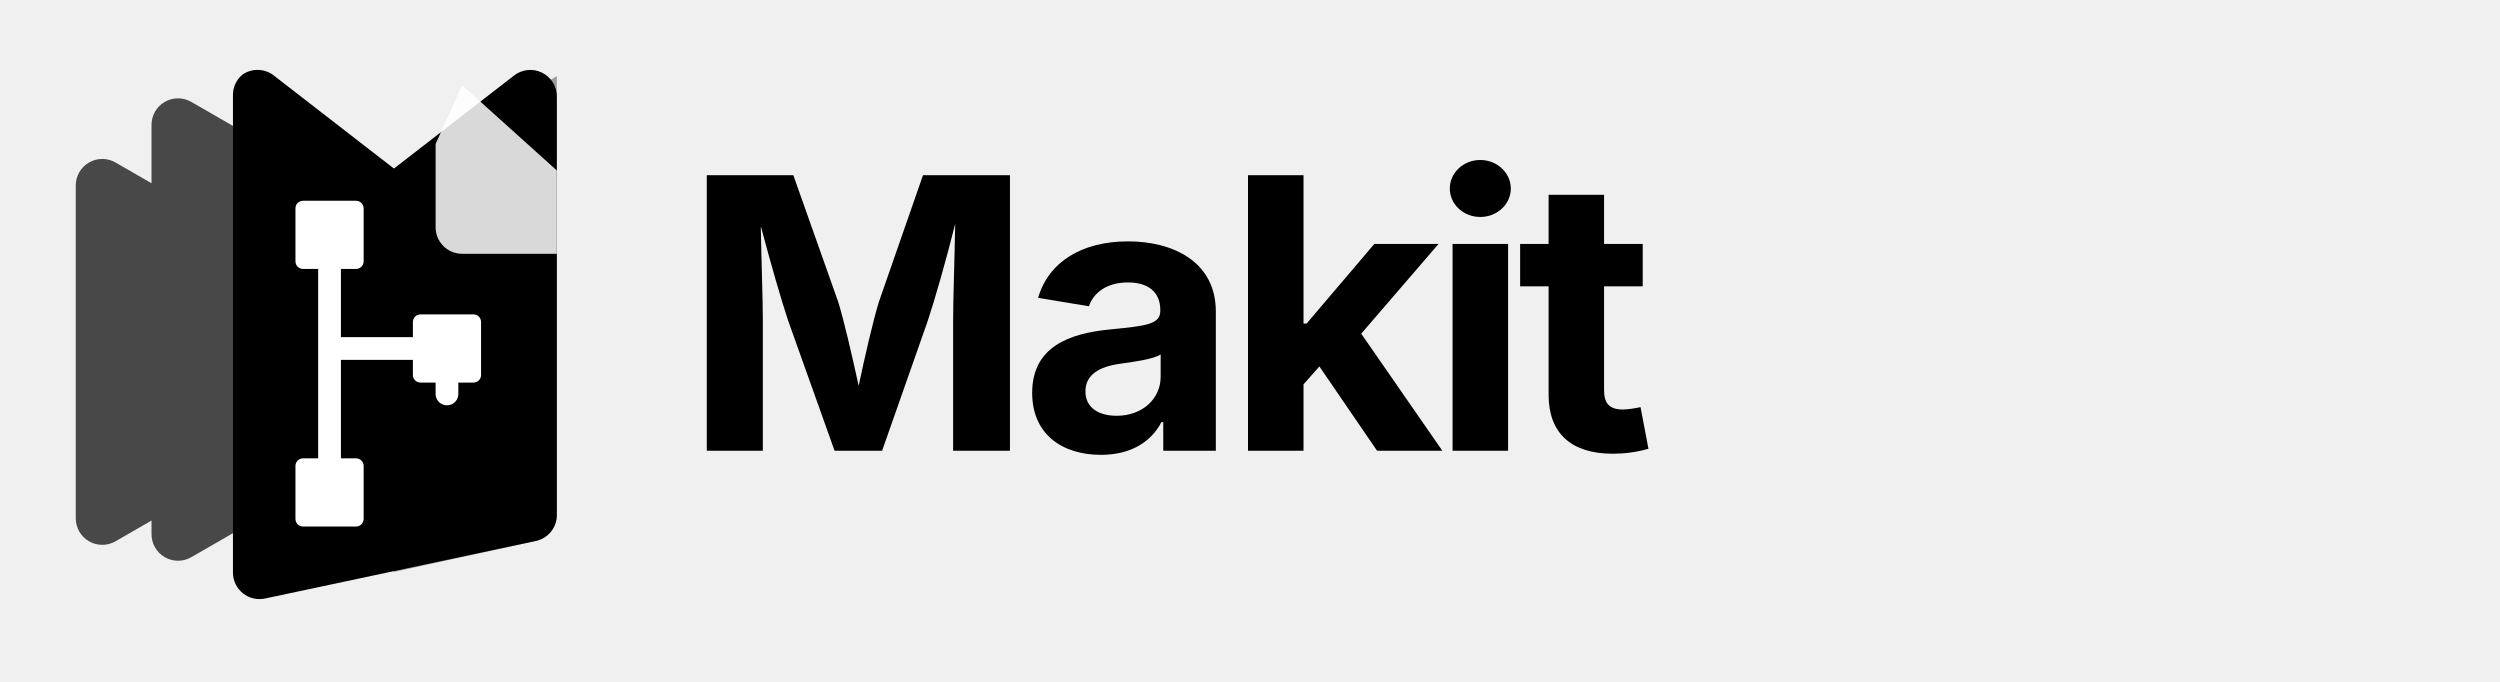
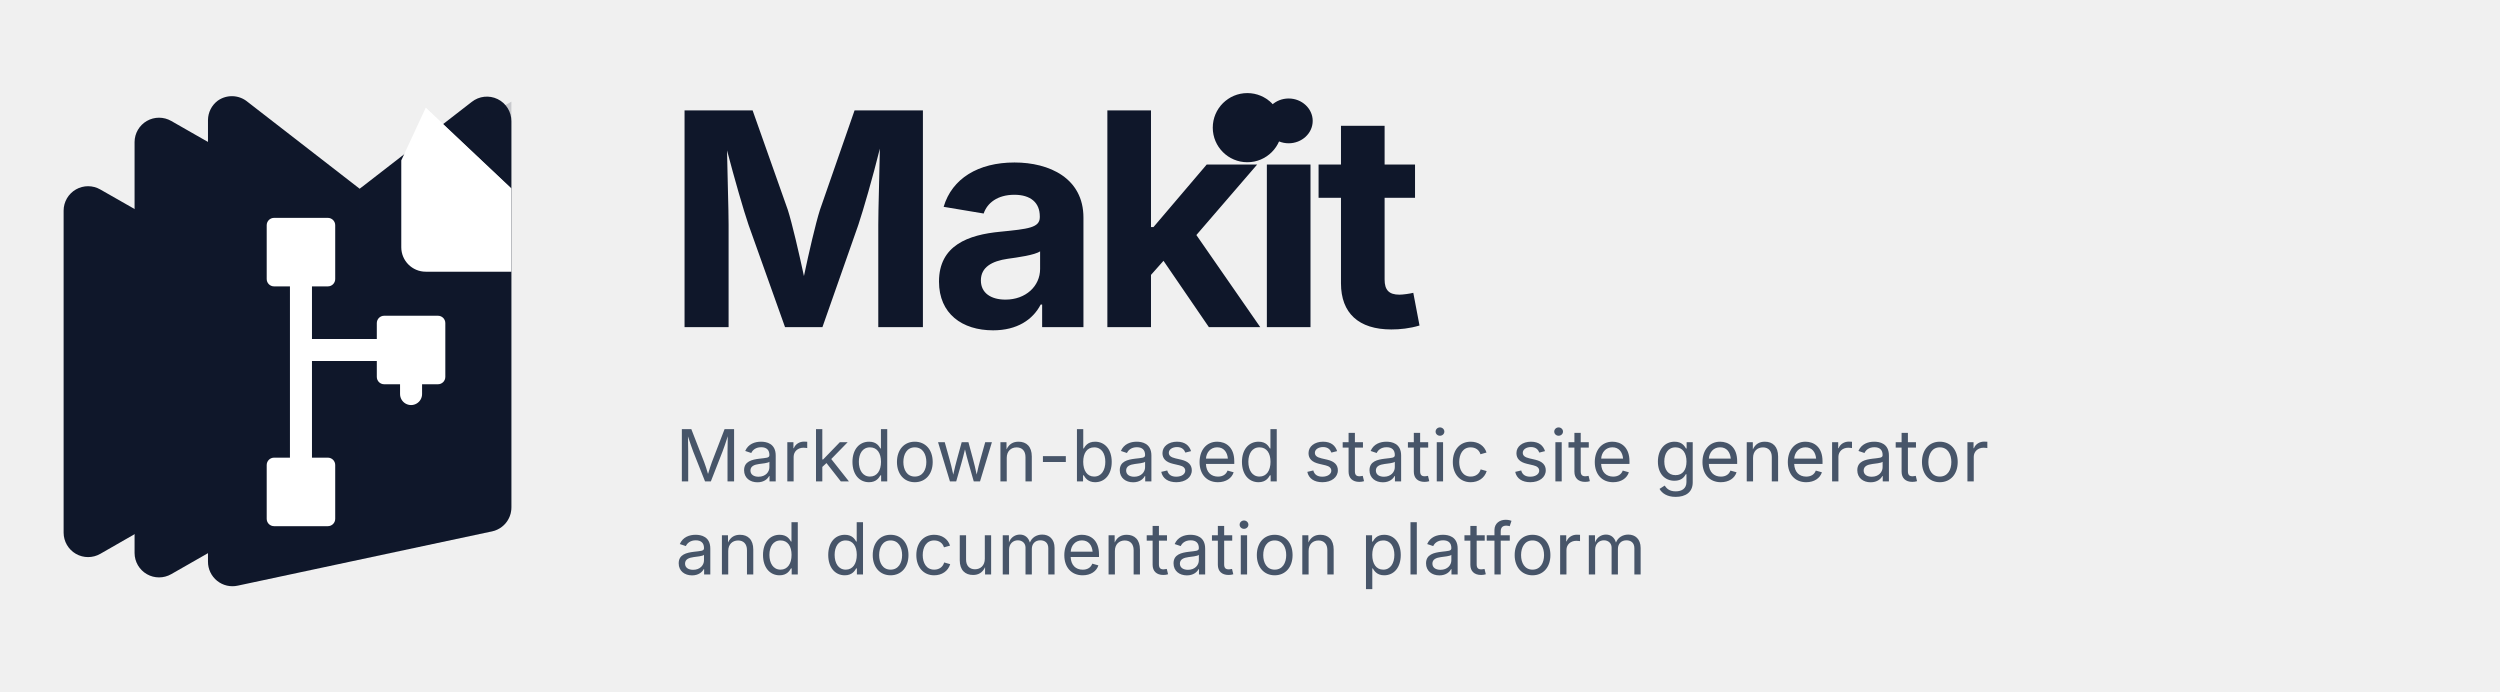
- <svg xmlns="http://www.w3.org/2000/svg" viewBox="0 0 660 180" fill="none" role="img" aria-labelledby="title">
-   <g fill="currentColor">
-     <path d="M20 49a7 7 0 0 1 10.5-6.1l21 12.1v75.8l-21 12.1A7 7 0 0 1 20 136.8V49ZM40 33a7 7 0 0 1 10.5-6.1L76 41.6v90.8l-25.5 14.7A7 7 0 0 1 40 141V33Z" opacity=".7" />
-     <path d="M64 19.7a7 7 0 0 1 8.5.4L104 44.5l31.5-24.4A7 7 0 0 1 147 25.7V136a7 7 0 0 1-5.5 6.8L70 158a7 7 0 0 1-8.5-6.8V25.3a7 7 0 0 1 2.5-5.6Z" />
-     <path d="m104 44.5 43-24.4V136a7 7 0 0 1-5.5 6.8L104 151V44.5Z" opacity=".35" />
-     <path d="M122 22.5 147 45v22h-25a7 7 0 0 1-7-7V38l7-15.5Z" fill="#fff" opacity=".85" />
-     <path d="M87 63v58m0-29h31m0 0v12" stroke="#fff" stroke-linecap="round" stroke-width="6" />
-     <rect x="78" y="53" width="18" height="18" rx="2" fill="#fff" />
-     <rect x="109" y="83" width="18" height="18" rx="2" fill="#fff" />
-     <rect x="78" y="121" width="18" height="18" rx="2" fill="#fff" />
+ <svg xmlns="http://www.w3.org/2000/svg" viewBox="0 0 940 260" fill="none" role="img" aria-labelledby="title desc">
+   <g transform="translate(0 12) scale(.92)" fill="#0F172A">
+     <path d="M26 73a10 10 0 0 1 15-8.6l30 17.1v114.6L41 213.3A10 10 0 0 1 26 204.7V73Z" />
+     <path d="M55 45a10 10 0 0 1 15-8.6l42 24v137.2l-42 24A10 10 0 0 1 55 213V45Z" />
+     <path d="M89 28.1a10 10 0 0 1 12.2.5l45.8 35.5 45.8-35.5a10 10 0 0 1 16.2 7.9v157.8a10 10 0 0 1-7.8 9.8l-104 22.2a10 10 0 0 1-12.2-9.8V36a10 10 0 0 1 4-7.9Z" />
+     <path d="m147 64 62-35.5v165.8a10 10 0 0 1-7.8 9.8L147 215V64Z" opacity=".18" />
+     <path fill="#fff" d="m174 31 35 33v34h-35a10 10 0 0 1-10-10V52.5l10-21.5Z" />
+     <path fill="#fff" d="m174 31 35 33h-35V31Z" opacity=".75" />
+     <g stroke="#fff" stroke-linecap="round" stroke-linejoin="round" stroke-width="9">
+       <path d="M123 92v82M123 130h45" />
+       <path d="M168 130v18" />
+     </g>
+     <g fill="#fff">
+       <rect x="109" y="76" width="28" height="28" rx="3" />
+       <rect x="154" y="116" width="28" height="28" rx="3" />
+       <rect x="109" y="174" width="28" height="28" rx="3" />
+     </g>
  </g>
-   <text x="180" y="119" fill="currentColor" font-family="Inter, ui-sans-serif, system-ui, sans-serif" font-size="100" font-weight="750" letter-spacing="-4">Makit</text>
+   <text x="250" y="123" fill="#0F172A" font-family="Inter, ui-sans-serif, system-ui, sans-serif" font-size="112" font-weight="750" letter-spacing="-5">Makit</text>
+   <circle cx="469" cy="48" r="13" fill="#0F172A" />
+   <text x="254" y="181" fill="#475569" font-family="Inter, ui-sans-serif, system-ui, sans-serif" font-size="27" letter-spacing=".2">Markdown-based static site generator</text>
+   <text x="254" y="216" fill="#475569" font-family="Inter, ui-sans-serif, system-ui, sans-serif" font-size="27" letter-spacing=".2">and documentation platform</text>
</svg>
